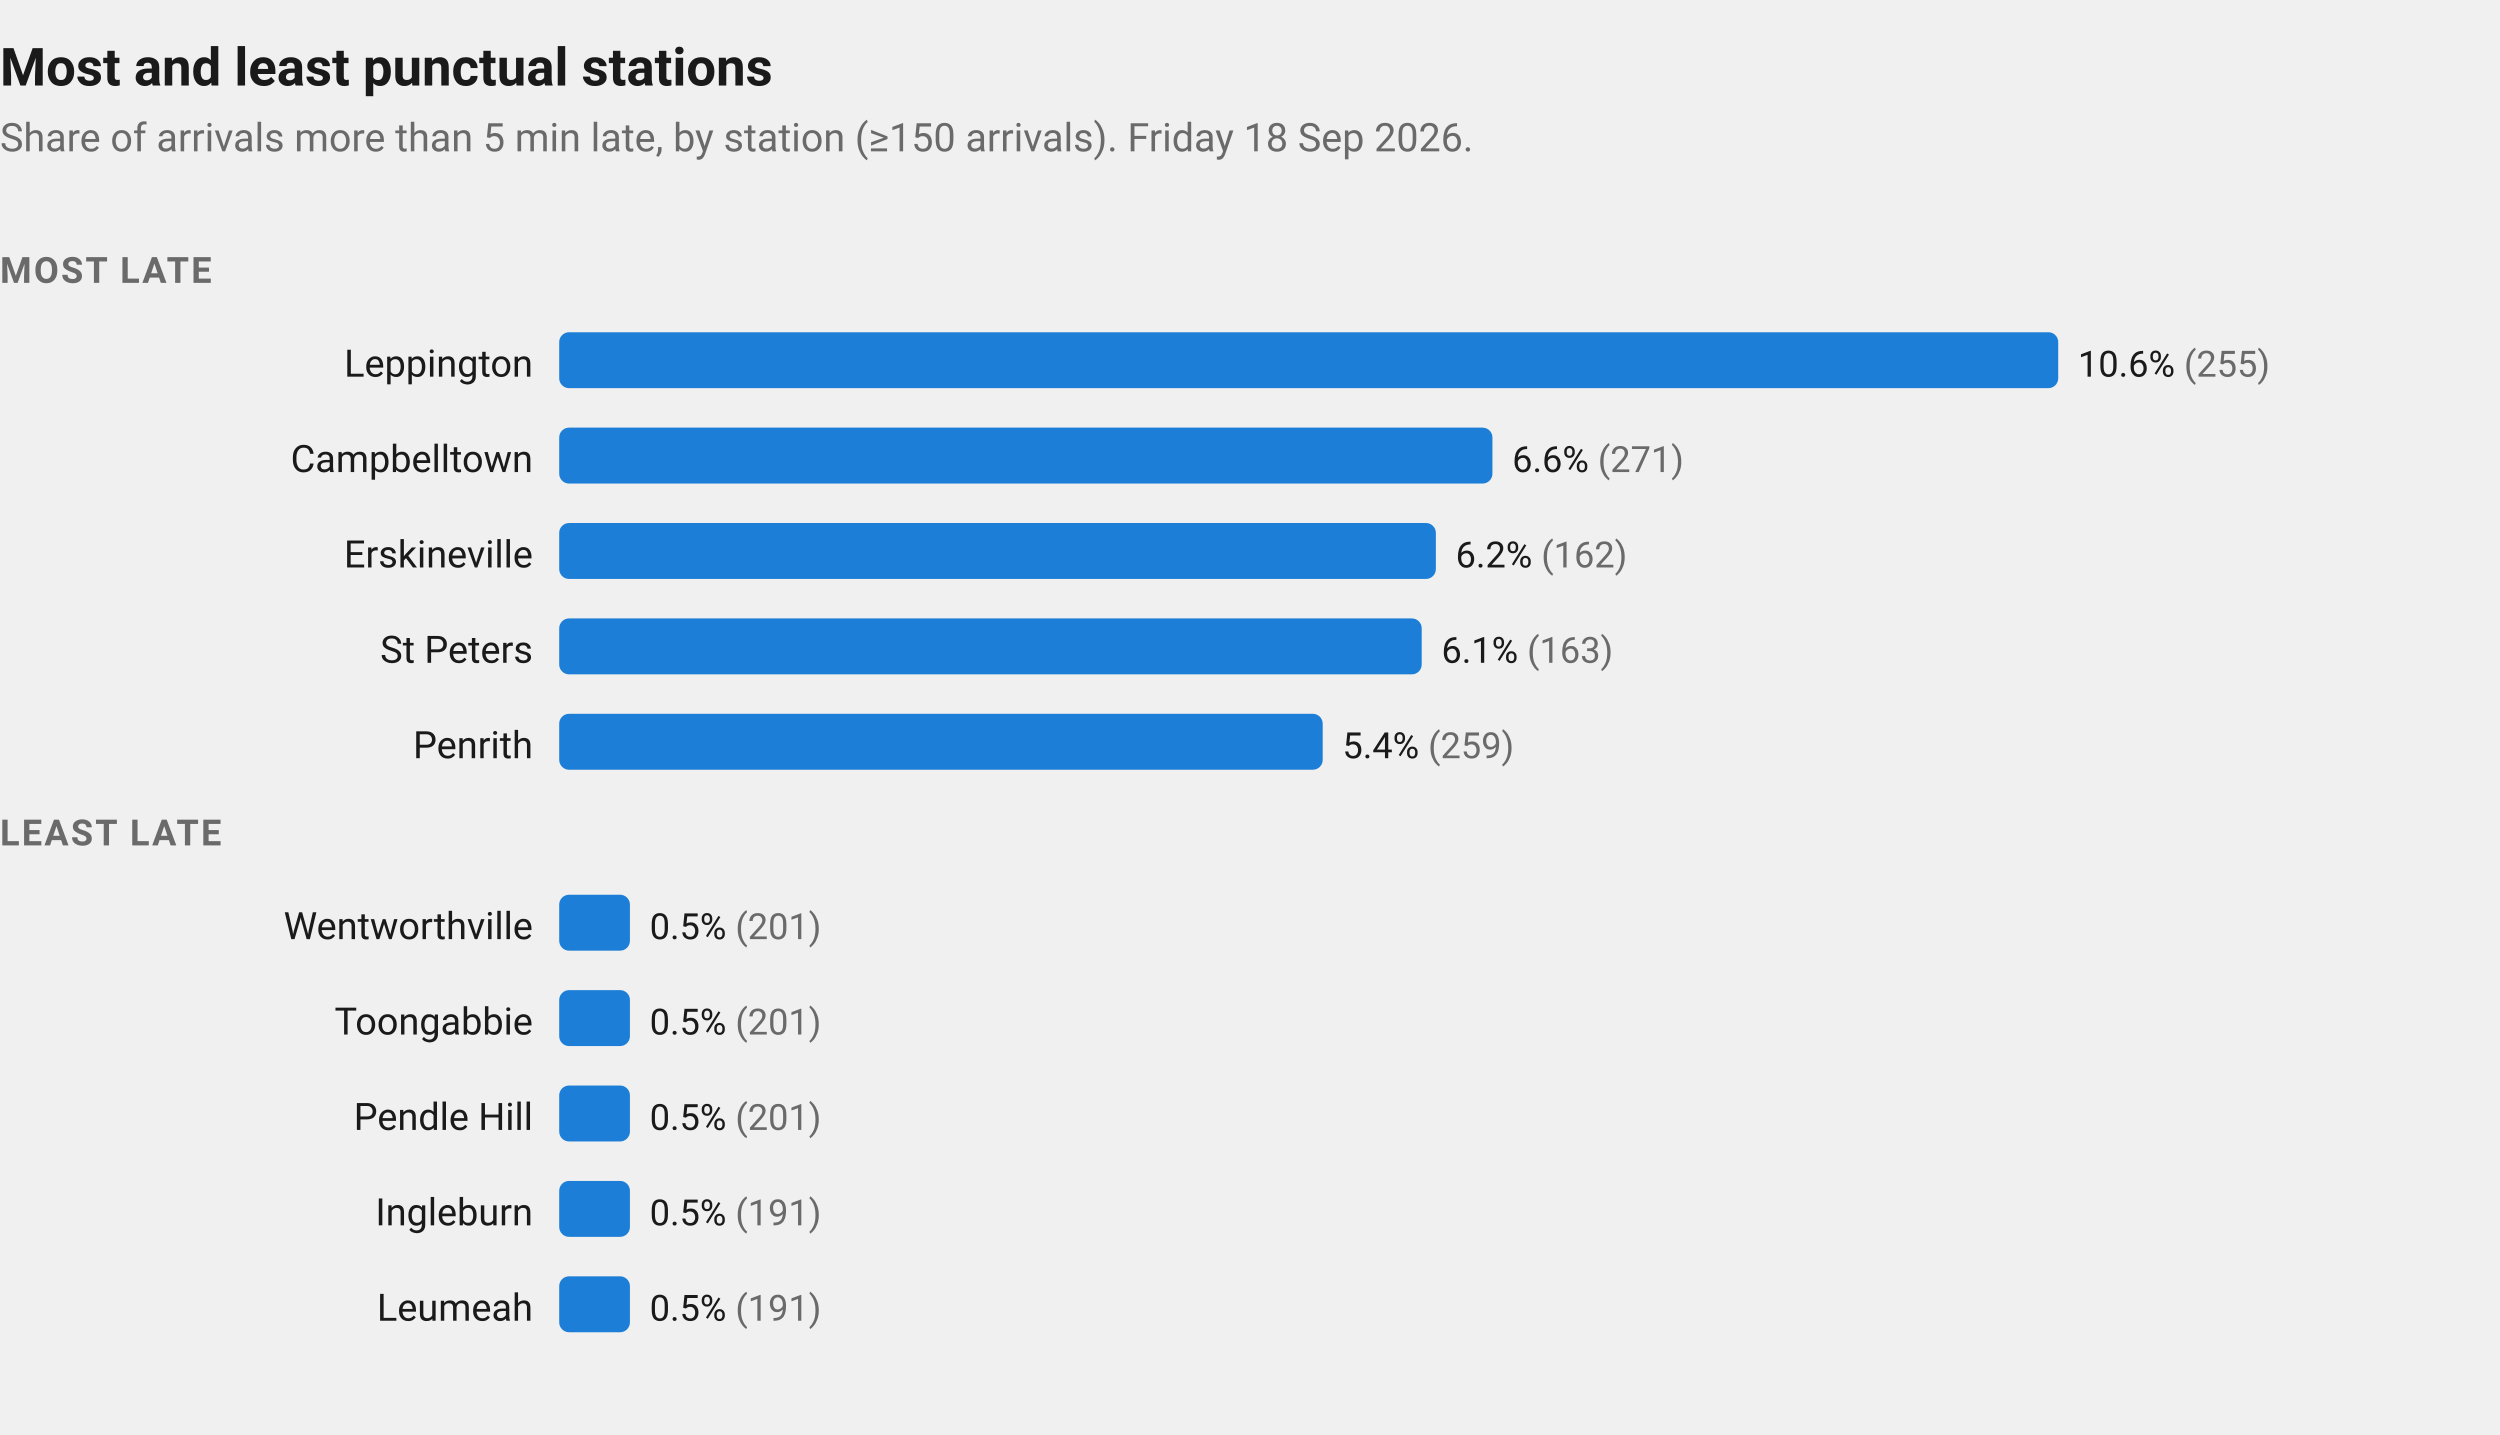
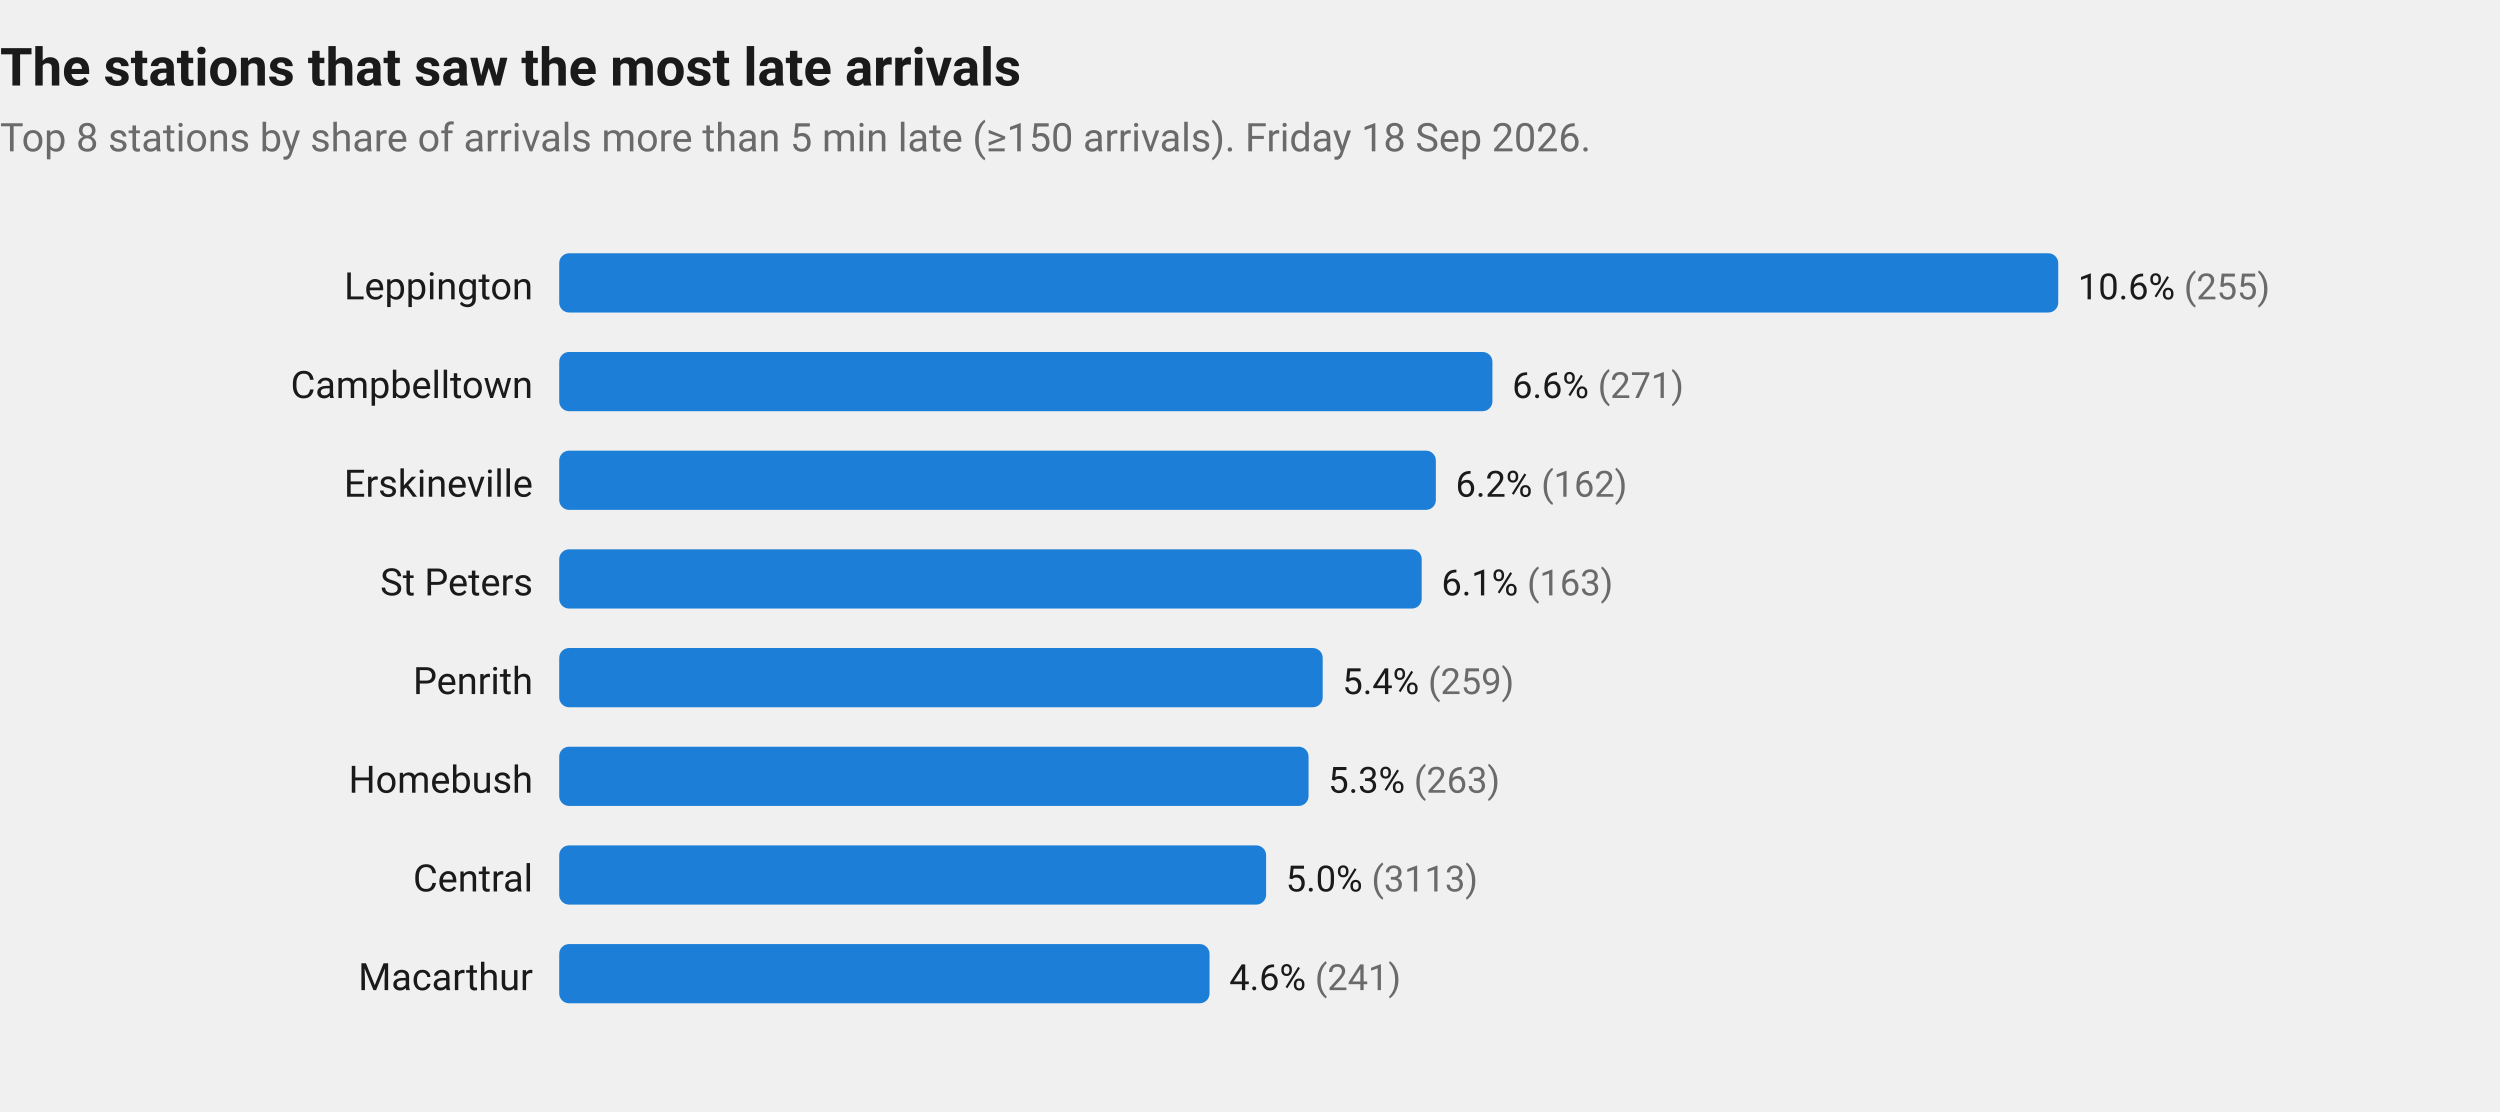
- <svg xmlns="http://www.w3.org/2000/svg" viewBox="0 0 760 436" width="100%" role="img">
+ <svg xmlns="http://www.w3.org/2000/svg" viewBox="0 0 760 338" width="100%" role="img">
  <style>
text{font-family:-apple-system,BlinkMacSystemFont,'Segoe UI',Roboto,sans-serif;fill:#1a1a1a}
.muted{fill:#6a6a6a}.title{font-weight:600}
.bar{fill:#1c7ed6}.line{stroke:#1c7ed6}.dot{fill:#1c7ed6}
.tline{stroke:#e8833a}.tdot{fill:#e8833a}
.grid{stroke:#e2e5ea}.axis{stroke:#c9ccd1}.band{fill:#000;opacity:0.045}
.chip{stroke:#00000022;stroke-width:1}
@media (prefers-color-scheme:dark){
 text{fill:#e8e8e8}.muted{fill:#9aa0a6}
 .bar{fill:#4dabf7}.line{stroke:#4dabf7}.dot{fill:#4dabf7}
 .tline{stroke:#f0a868}.tdot{fill:#f0a868}
 .grid{stroke:#3a3f47}.axis{stroke:#565c66}.band{fill:#fff;opacity:0.06}
 .chip{stroke:#ffffff33}
}
</style>
-   <text x="0" y="26" class="title" font-size="16">Most and least punctual stations</text>
-   <text x="0" y="46" class="muted" font-size="12">Share of arrivals more than 5 min late, by station (≥150 arrivals). Friday 18 Sep 2026.</text>
-   <text x="0" y="86.0" class="muted" font-size="11" font-weight="600" letter-spacing="0.06em">MOST LATE</text>
-   <text x="162" y="114.5" text-anchor="end" font-size="11.5">Leppington</text>
-   <rect x="170" y="101.0" width="455.7" height="17.0" rx="3" class="bar" />
-   <text x="631.7" y="114.5" font-size="11">10.6%  <tspan class="muted">(255)</tspan>
+   <text x="0" y="26" class="title" font-size="16">The stations that saw the most late arrivals</text>
+   <text x="0" y="46" class="muted" font-size="12">Top 8 stations by share of arrivals more than 5 min late (≥150 arrivals). Friday 18 Sep 2026.</text>
+   <text x="162" y="91.0" text-anchor="end" font-size="11.5">Leppington</text>
+   <rect x="170" y="77.0" width="455.7" height="18.0" rx="3" class="bar" />
+   <text x="631.7" y="91.0" font-size="11">10.6%  <tspan class="muted">(255)</tspan>
  </text>
-   <text x="162" y="143.5" text-anchor="end" font-size="11.5">Campbelltown</text>
-   <rect x="170" y="130.0" width="283.7" height="17.0" rx="3" class="bar" />
-   <text x="459.7" y="143.5" font-size="11">6.6%  <tspan class="muted">(271)</tspan>
+   <text x="162" y="121.0" text-anchor="end" font-size="11.5">Campbelltown</text>
+   <rect x="170" y="107.0" width="283.7" height="18.0" rx="3" class="bar" />
+   <text x="459.7" y="121.0" font-size="11">6.6%  <tspan class="muted">(271)</tspan>
  </text>
-   <text x="162" y="172.5" text-anchor="end" font-size="11.5">Erskineville</text>
-   <rect x="170" y="159.0" width="266.5" height="17.0" rx="3" class="bar" />
-   <text x="442.5" y="172.5" font-size="11">6.2%  <tspan class="muted">(162)</tspan>
+   <text x="162" y="151.0" text-anchor="end" font-size="11.5">Erskineville</text>
+   <rect x="170" y="137.0" width="266.5" height="18.0" rx="3" class="bar" />
+   <text x="442.5" y="151.0" font-size="11">6.2%  <tspan class="muted">(162)</tspan>
  </text>
-   <text x="162" y="201.5" text-anchor="end" font-size="11.5">St Peters</text>
-   <rect x="170" y="188.0" width="262.2" height="17.0" rx="3" class="bar" />
-   <text x="438.2" y="201.5" font-size="11">6.1%  <tspan class="muted">(163)</tspan>
+   <text x="162" y="181.0" text-anchor="end" font-size="11.5">St Peters</text>
+   <rect x="170" y="167.0" width="262.2" height="18.0" rx="3" class="bar" />
+   <text x="438.2" y="181.0" font-size="11">6.1%  <tspan class="muted">(163)</tspan>
  </text>
-   <text x="162" y="230.5" text-anchor="end" font-size="11.5">Penrith</text>
-   <rect x="170" y="217.0" width="232.1" height="17.0" rx="3" class="bar" />
-   <text x="408.1" y="230.5" font-size="11">5.4%  <tspan class="muted">(259)</tspan>
+   <text x="162" y="211.0" text-anchor="end" font-size="11.5">Penrith</text>
+   <rect x="170" y="197.0" width="232.1" height="18.0" rx="3" class="bar" />
+   <text x="408.1" y="211.0" font-size="11">5.4%  <tspan class="muted">(259)</tspan>
  </text>
-   <text x="0" y="257.0" class="muted" font-size="11" font-weight="600" letter-spacing="0.06em">LEAST LATE</text>
-   <text x="162" y="285.5" text-anchor="end" font-size="11.5">Wentworthville</text>
-   <rect x="170" y="272.0" width="21.5" height="17.0" rx="3" class="bar" />
-   <text x="197.5" y="285.5" font-size="11">0.5%  <tspan class="muted">(201)</tspan>
+   <text x="162" y="241.0" text-anchor="end" font-size="11.5">Homebush</text>
+   <rect x="170" y="227.0" width="227.8" height="18.0" rx="3" class="bar" />
+   <text x="403.8" y="241.0" font-size="11">5.3%  <tspan class="muted">(263)</tspan>
  </text>
-   <text x="162" y="314.5" text-anchor="end" font-size="11.5">Toongabbie</text>
-   <rect x="170" y="301.0" width="21.5" height="17.0" rx="3" class="bar" />
-   <text x="197.5" y="314.5" font-size="11">0.5%  <tspan class="muted">(201)</tspan>
+   <text x="162" y="271.0" text-anchor="end" font-size="11.5">Central</text>
+   <rect x="170" y="257.0" width="214.9" height="18.0" rx="3" class="bar" />
+   <text x="390.9" y="271.0" font-size="11">5.0%  <tspan class="muted">(3113)</tspan>
  </text>
-   <text x="162" y="343.5" text-anchor="end" font-size="11.5">Pendle Hill</text>
-   <rect x="170" y="330.0" width="21.5" height="17.0" rx="3" class="bar" />
-   <text x="197.5" y="343.5" font-size="11">0.5%  <tspan class="muted">(201)</tspan>
-   </text>
-   <text x="162" y="372.5" text-anchor="end" font-size="11.5">Ingleburn</text>
-   <rect x="170" y="359.0" width="21.5" height="17.0" rx="3" class="bar" />
-   <text x="197.5" y="372.5" font-size="11">0.5%  <tspan class="muted">(191)</tspan>
-   </text>
-   <text x="162" y="401.5" text-anchor="end" font-size="11.5">Leumeah</text>
-   <rect x="170" y="388.0" width="21.5" height="17.0" rx="3" class="bar" />
-   <text x="197.5" y="401.5" font-size="11">0.5%  <tspan class="muted">(191)</tspan>
+   <text x="162" y="301.0" text-anchor="end" font-size="11.5">Macarthur</text>
+   <rect x="170" y="287.0" width="197.7" height="18.0" rx="3" class="bar" />
+   <text x="373.7" y="301.0" font-size="11">4.6%  <tspan class="muted">(241)</tspan>
  </text>
</svg>
